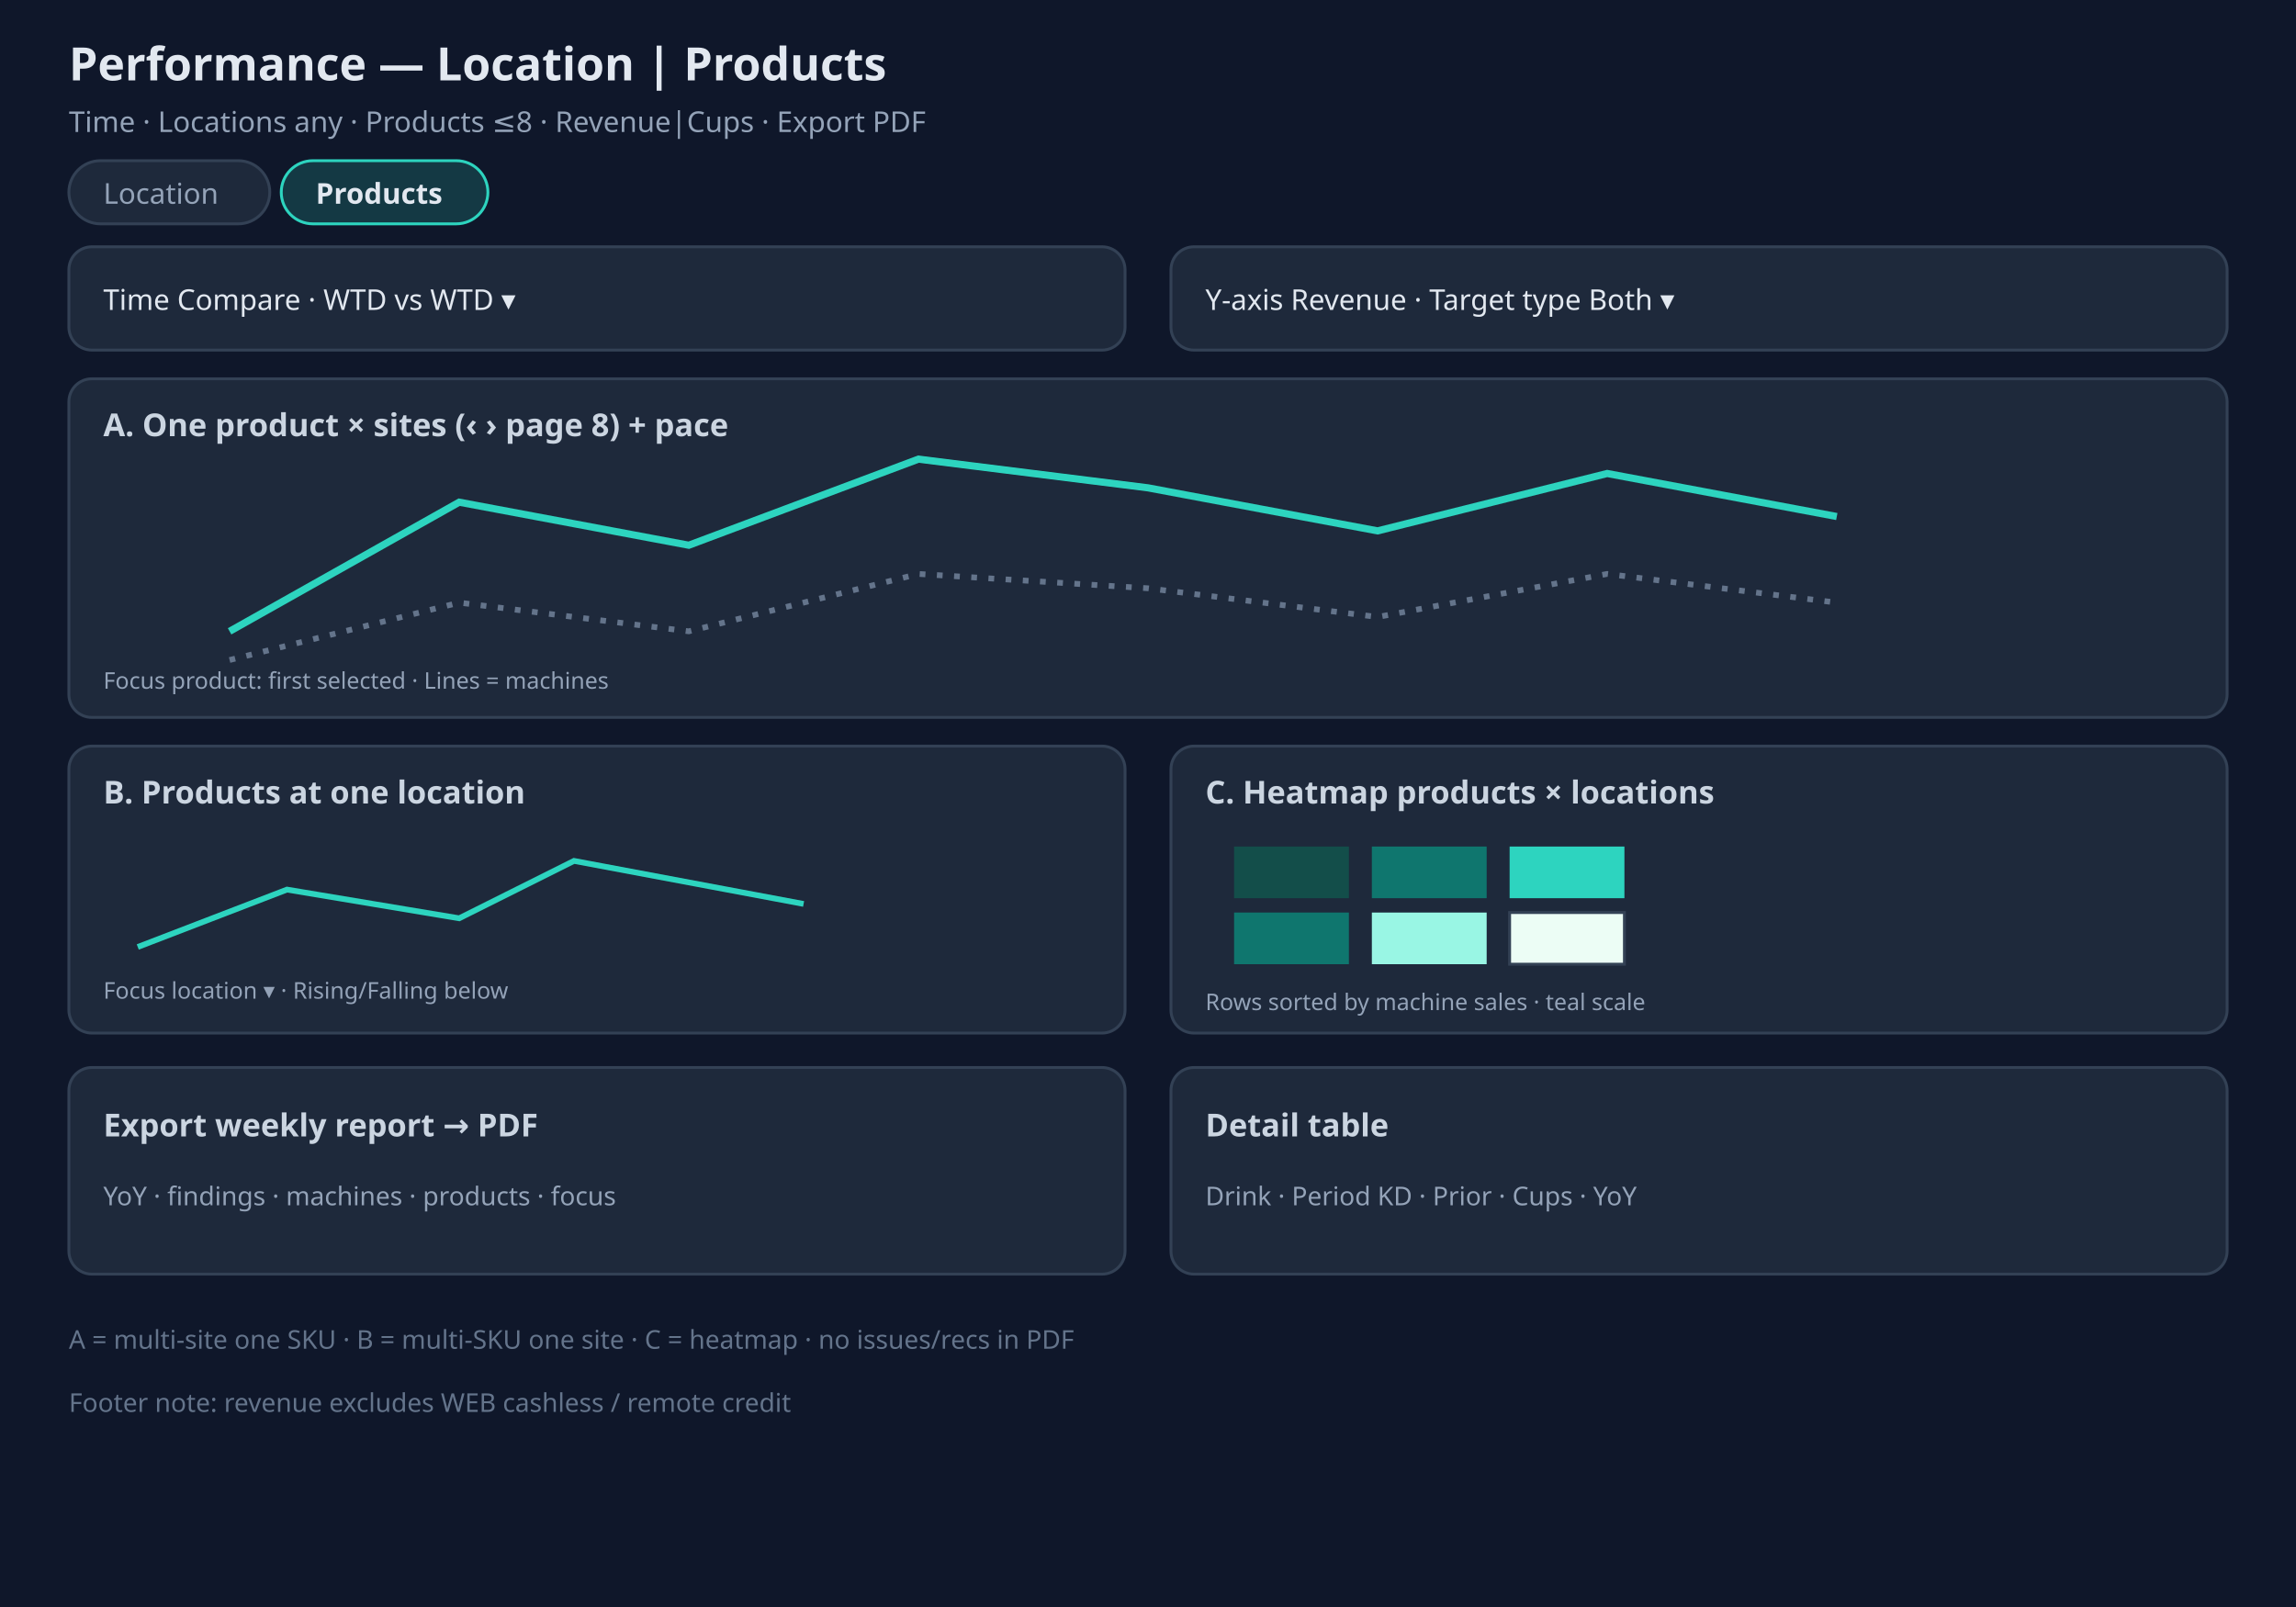
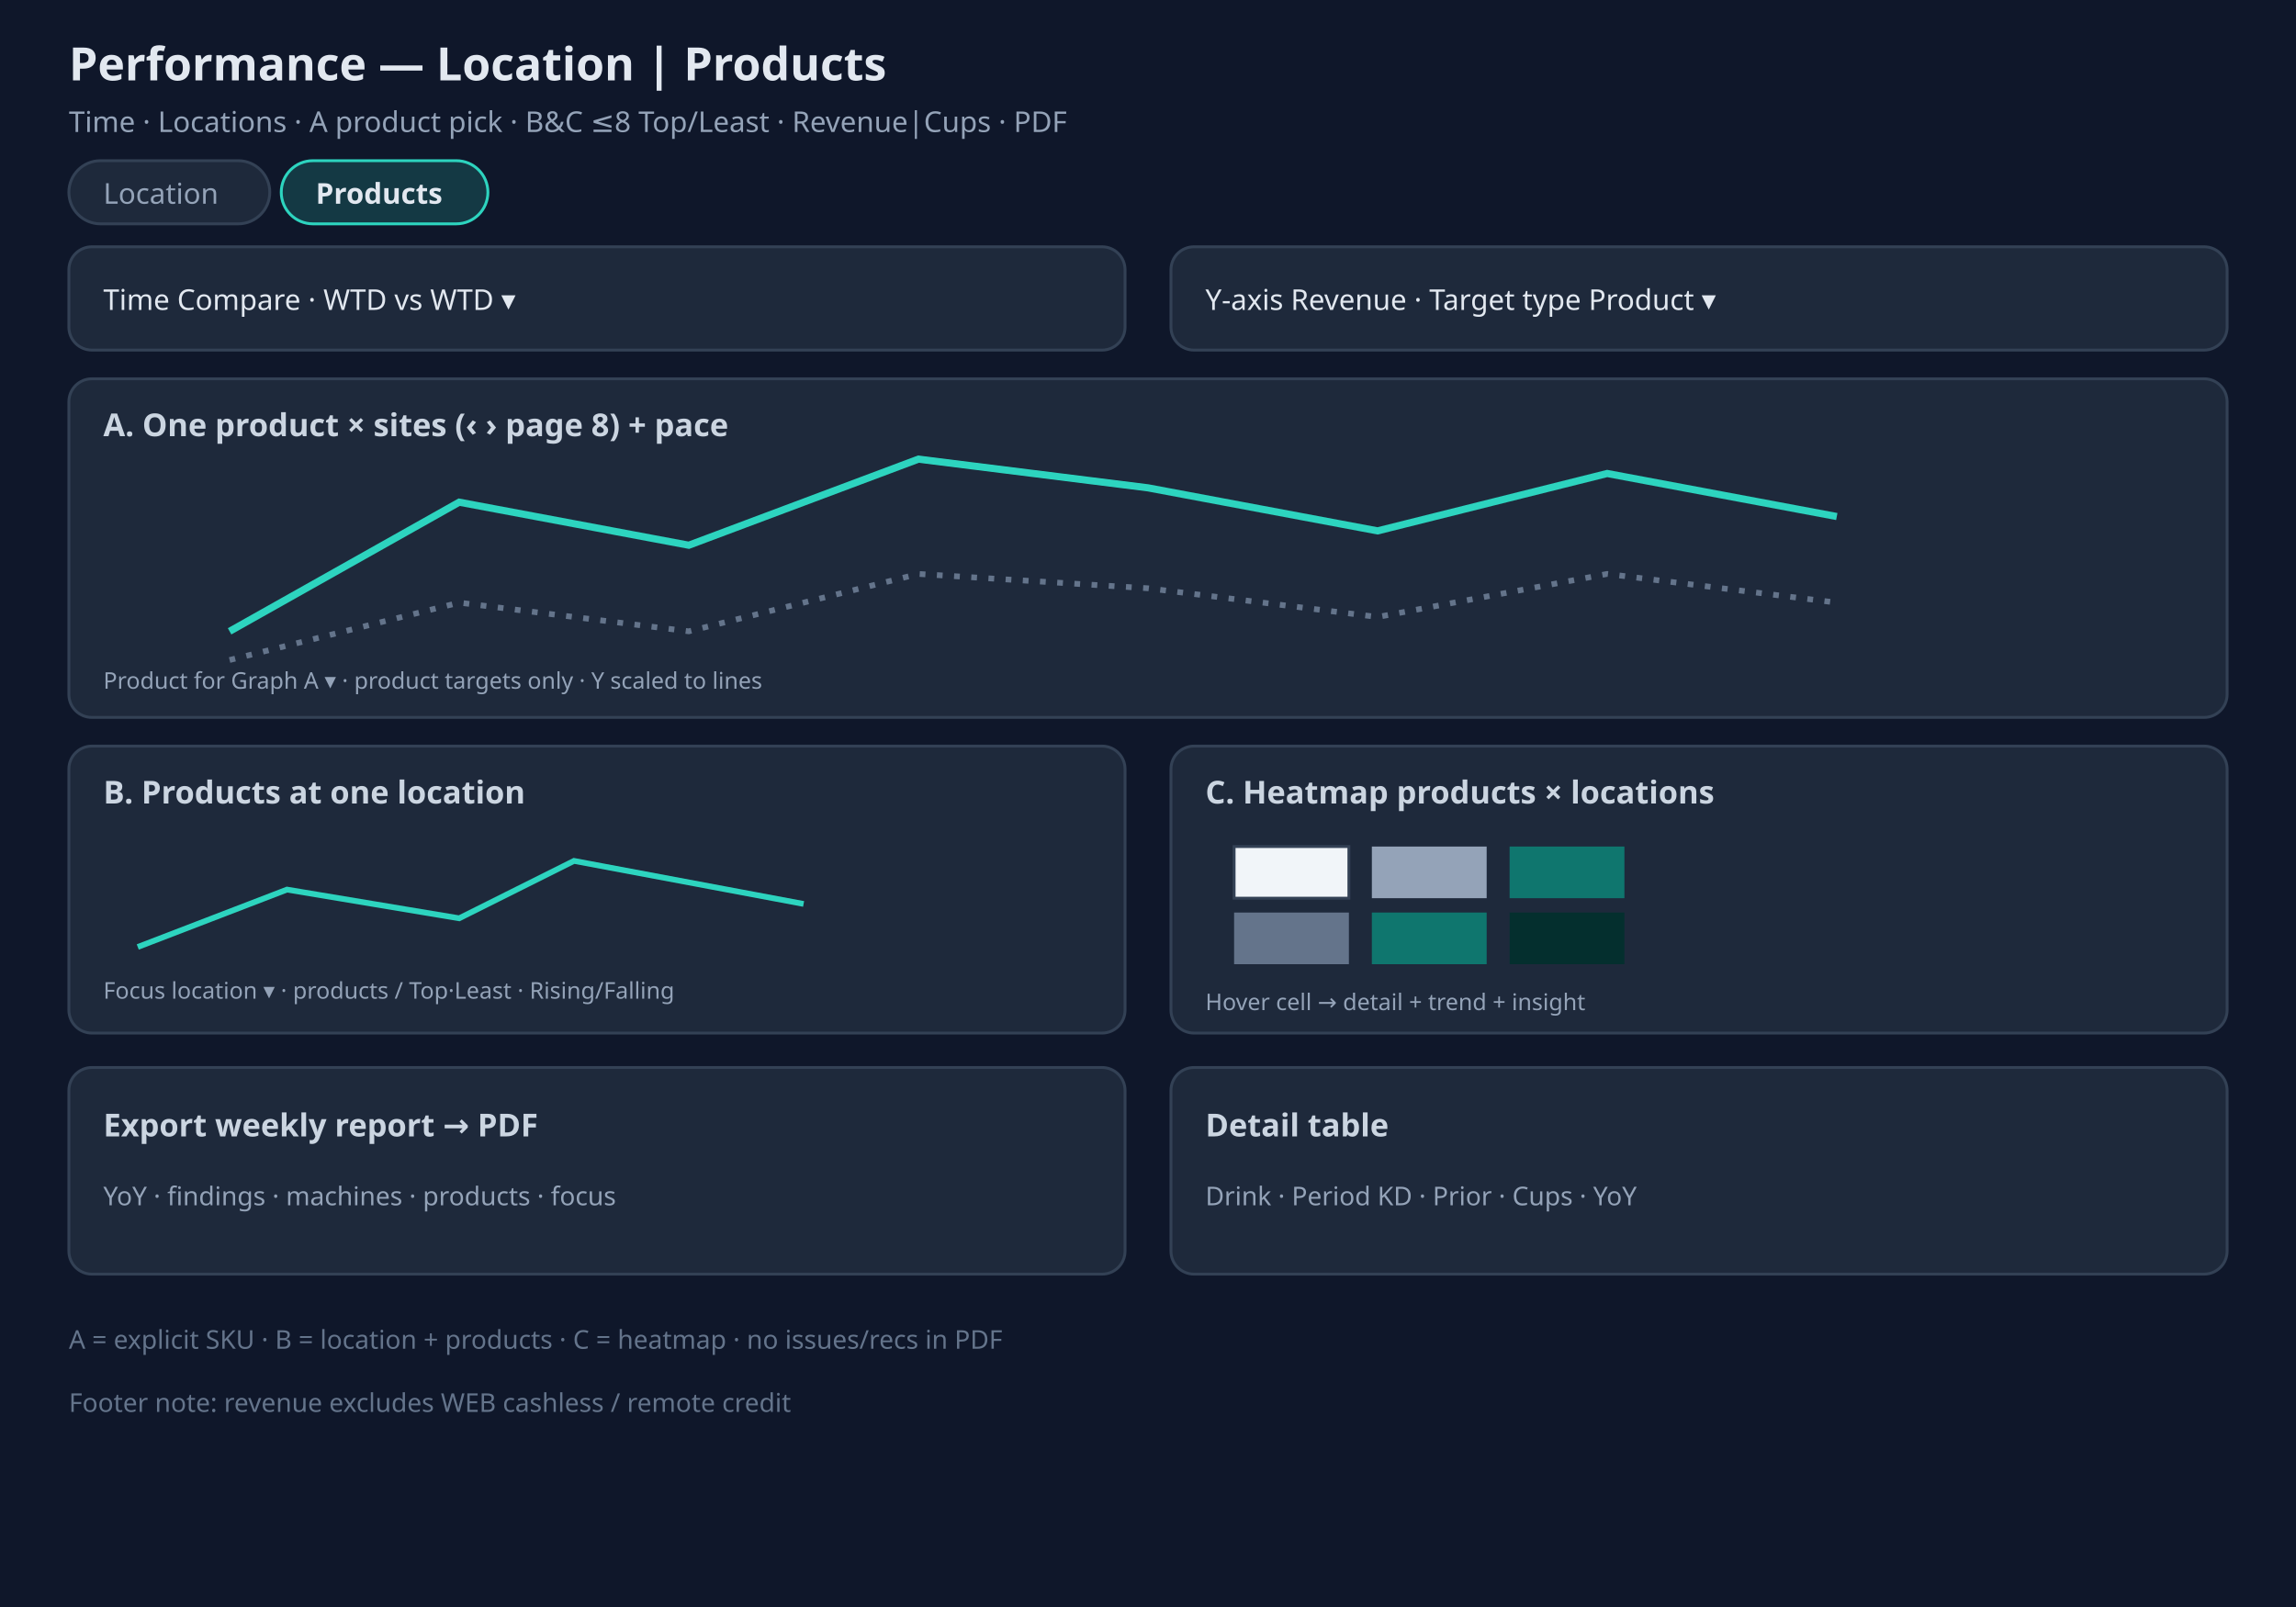
<svg xmlns="http://www.w3.org/2000/svg" width="800" height="560" viewBox="0 0 800 560">
  <rect width="800" height="560" fill="#0f172a" />
  <text x="24" y="28" fill="#e2e8f0" font-family="Segoe UI, sans-serif" font-size="16" font-weight="700">Performance — Location | Products</text>
-   <text x="24" y="46" fill="#94a3b8" font-family="Segoe UI, sans-serif" font-size="10">Time · Locations any · Products ≤8 · Revenue|Cups · Export PDF</text>
+   <text x="24" y="46" fill="#94a3b8" font-family="Segoe UI, sans-serif" font-size="10">Time · Locations · A product pick · B&amp;C ≤8 Top/Least · Revenue|Cups · PDF</text>
  <rect x="24" y="56" width="70" height="22" rx="11" fill="#1e293b" stroke="#334155" />
  <text x="36" y="71" fill="#94a3b8" font-size="10" font-family="Segoe UI, sans-serif">Location</text>
  <rect x="98" y="56" width="72" height="22" rx="11" fill="rgba(45,212,191,0.18)" stroke="#2dd4bf" />
  <text x="110" y="71" fill="#e2e8f0" font-size="10" font-weight="600" font-family="Segoe UI, sans-serif">Products</text>
  <rect x="24" y="86" width="368" height="36" rx="8" fill="#1e293b" stroke="#334155" />
  <text x="36" y="108" fill="#e2e8f0" font-size="10" font-family="Segoe UI, sans-serif">Time  Compare · WTD vs WTD ▾</text>
  <rect x="408" y="86" width="368" height="36" rx="8" fill="#1e293b" stroke="#334155" />
-   <text x="420" y="108" fill="#e2e8f0" font-size="10" font-family="Segoe UI, sans-serif">Y-axis Revenue · Target type Both ▾</text>
+   <text x="420" y="108" fill="#e2e8f0" font-size="10" font-family="Segoe UI, sans-serif">Y-axis Revenue · Target type Product ▾</text>
  <rect x="24" y="132" width="752" height="118" rx="8" fill="#1e293b" stroke="#334155" />
  <text x="36" y="152" fill="#cbd5e1" font-size="11" font-weight="600" font-family="Segoe UI, sans-serif">A. One product × sites (‹ › page 8) + pace</text>
  <polyline points="80,220 160,175 240,190 320,160 400,170 480,185 560,165 640,180" fill="none" stroke="#2dd4bf" stroke-width="2.5" />
  <polyline points="80,230 160,210 240,220 320,200 400,205 480,215 560,200 640,210" fill="none" stroke="#64748b" stroke-width="2" stroke-dasharray="2 4" />
-   <text x="36" y="240" fill="#94a3b8" font-size="8" font-family="Segoe UI, sans-serif">Focus product: first selected · Lines = machines</text>
+   <text x="36" y="240" fill="#94a3b8" font-size="8" font-family="Segoe UI, sans-serif">Product for Graph A ▾ · product targets only · Y scaled to lines</text>
  <rect x="24" y="260" width="368" height="100" rx="8" fill="#1e293b" stroke="#334155" />
  <text x="36" y="280" fill="#cbd5e1" font-size="11" font-weight="600" font-family="Segoe UI, sans-serif">B. Products at one location</text>
  <polyline points="48,330 100,310 160,320 200,300 280,315" fill="none" stroke="#2dd4bf" stroke-width="2" />
-   <text x="36" y="348" fill="#94a3b8" font-size="8" font-family="Segoe UI, sans-serif">Focus location ▾ · Rising/Falling below</text>
+   <text x="36" y="348" fill="#94a3b8" font-size="8" font-family="Segoe UI, sans-serif">Focus location ▾ · products / Top·Least · Rising/Falling</text>
  <rect x="408" y="260" width="368" height="100" rx="8" fill="#1e293b" stroke="#334155" />
  <text x="420" y="280" fill="#cbd5e1" font-size="11" font-weight="600" font-family="Segoe UI, sans-serif">C. Heatmap products × locations</text>
-   <rect x="430" y="295" width="40" height="18" fill="#134e4a" />
-   <rect x="478" y="295" width="40" height="18" fill="#0f766e" />
-   <rect x="526" y="295" width="40" height="18" fill="#2dd4bf" />
-   <rect x="430" y="318" width="40" height="18" fill="#0f766e" />
-   <rect x="478" y="318" width="40" height="18" fill="#99f6e4" />
-   <rect x="526" y="318" width="40" height="18" fill="#ecfdf5" stroke="#334155" />
-   <text x="420" y="352" fill="#94a3b8" font-size="8" font-family="Segoe UI, sans-serif">Rows sorted by machine sales · teal scale</text>
+   <rect x="430" y="295" width="40" height="18" fill="#f1f5f9" stroke="#334155" />
+   <rect x="478" y="295" width="40" height="18" fill="#94a3b8" />
+   <rect x="526" y="295" width="40" height="18" fill="#0f766e" />
+   <rect x="430" y="318" width="40" height="18" fill="#64748b" />
+   <rect x="478" y="318" width="40" height="18" fill="#0f766e" />
+   <rect x="526" y="318" width="40" height="18" fill="#042f2e" />
+   <text x="420" y="352" fill="#94a3b8" font-size="8" font-family="Segoe UI, sans-serif">Hover cell → detail + trend + insight</text>
  <rect x="24" y="372" width="368" height="72" rx="8" fill="#1e293b" stroke="#334155" />
  <text x="36" y="396" fill="#cbd5e1" font-size="11" font-weight="600" font-family="Segoe UI, sans-serif">Export weekly report → PDF</text>
  <text x="36" y="420" fill="#94a3b8" font-size="9" font-family="Segoe UI, sans-serif">YoY · findings · machines · products · focus</text>
  <rect x="408" y="372" width="368" height="72" rx="8" fill="#1e293b" stroke="#334155" />
  <text x="420" y="396" fill="#cbd5e1" font-size="11" font-weight="600" font-family="Segoe UI, sans-serif">Detail table</text>
  <text x="420" y="420" fill="#94a3b8" font-size="9" font-family="Segoe UI, sans-serif">Drink · Period KD · Prior · Cups · YoY</text>
-   <text x="24" y="470" fill="#64748b" font-size="9" font-family="Segoe UI, sans-serif">A = multi-site one SKU · B = multi-SKU one site · C = heatmap · no issues/recs in PDF</text>
+   <text x="24" y="470" fill="#64748b" font-size="9" font-family="Segoe UI, sans-serif">A = explicit SKU · B = location + products · C = heatmap · no issues/recs in PDF</text>
  <text x="24" y="492" fill="#64748b" font-size="9" font-family="Segoe UI, sans-serif">Footer note: revenue excludes WEB cashless / remote credit</text>
</svg>
